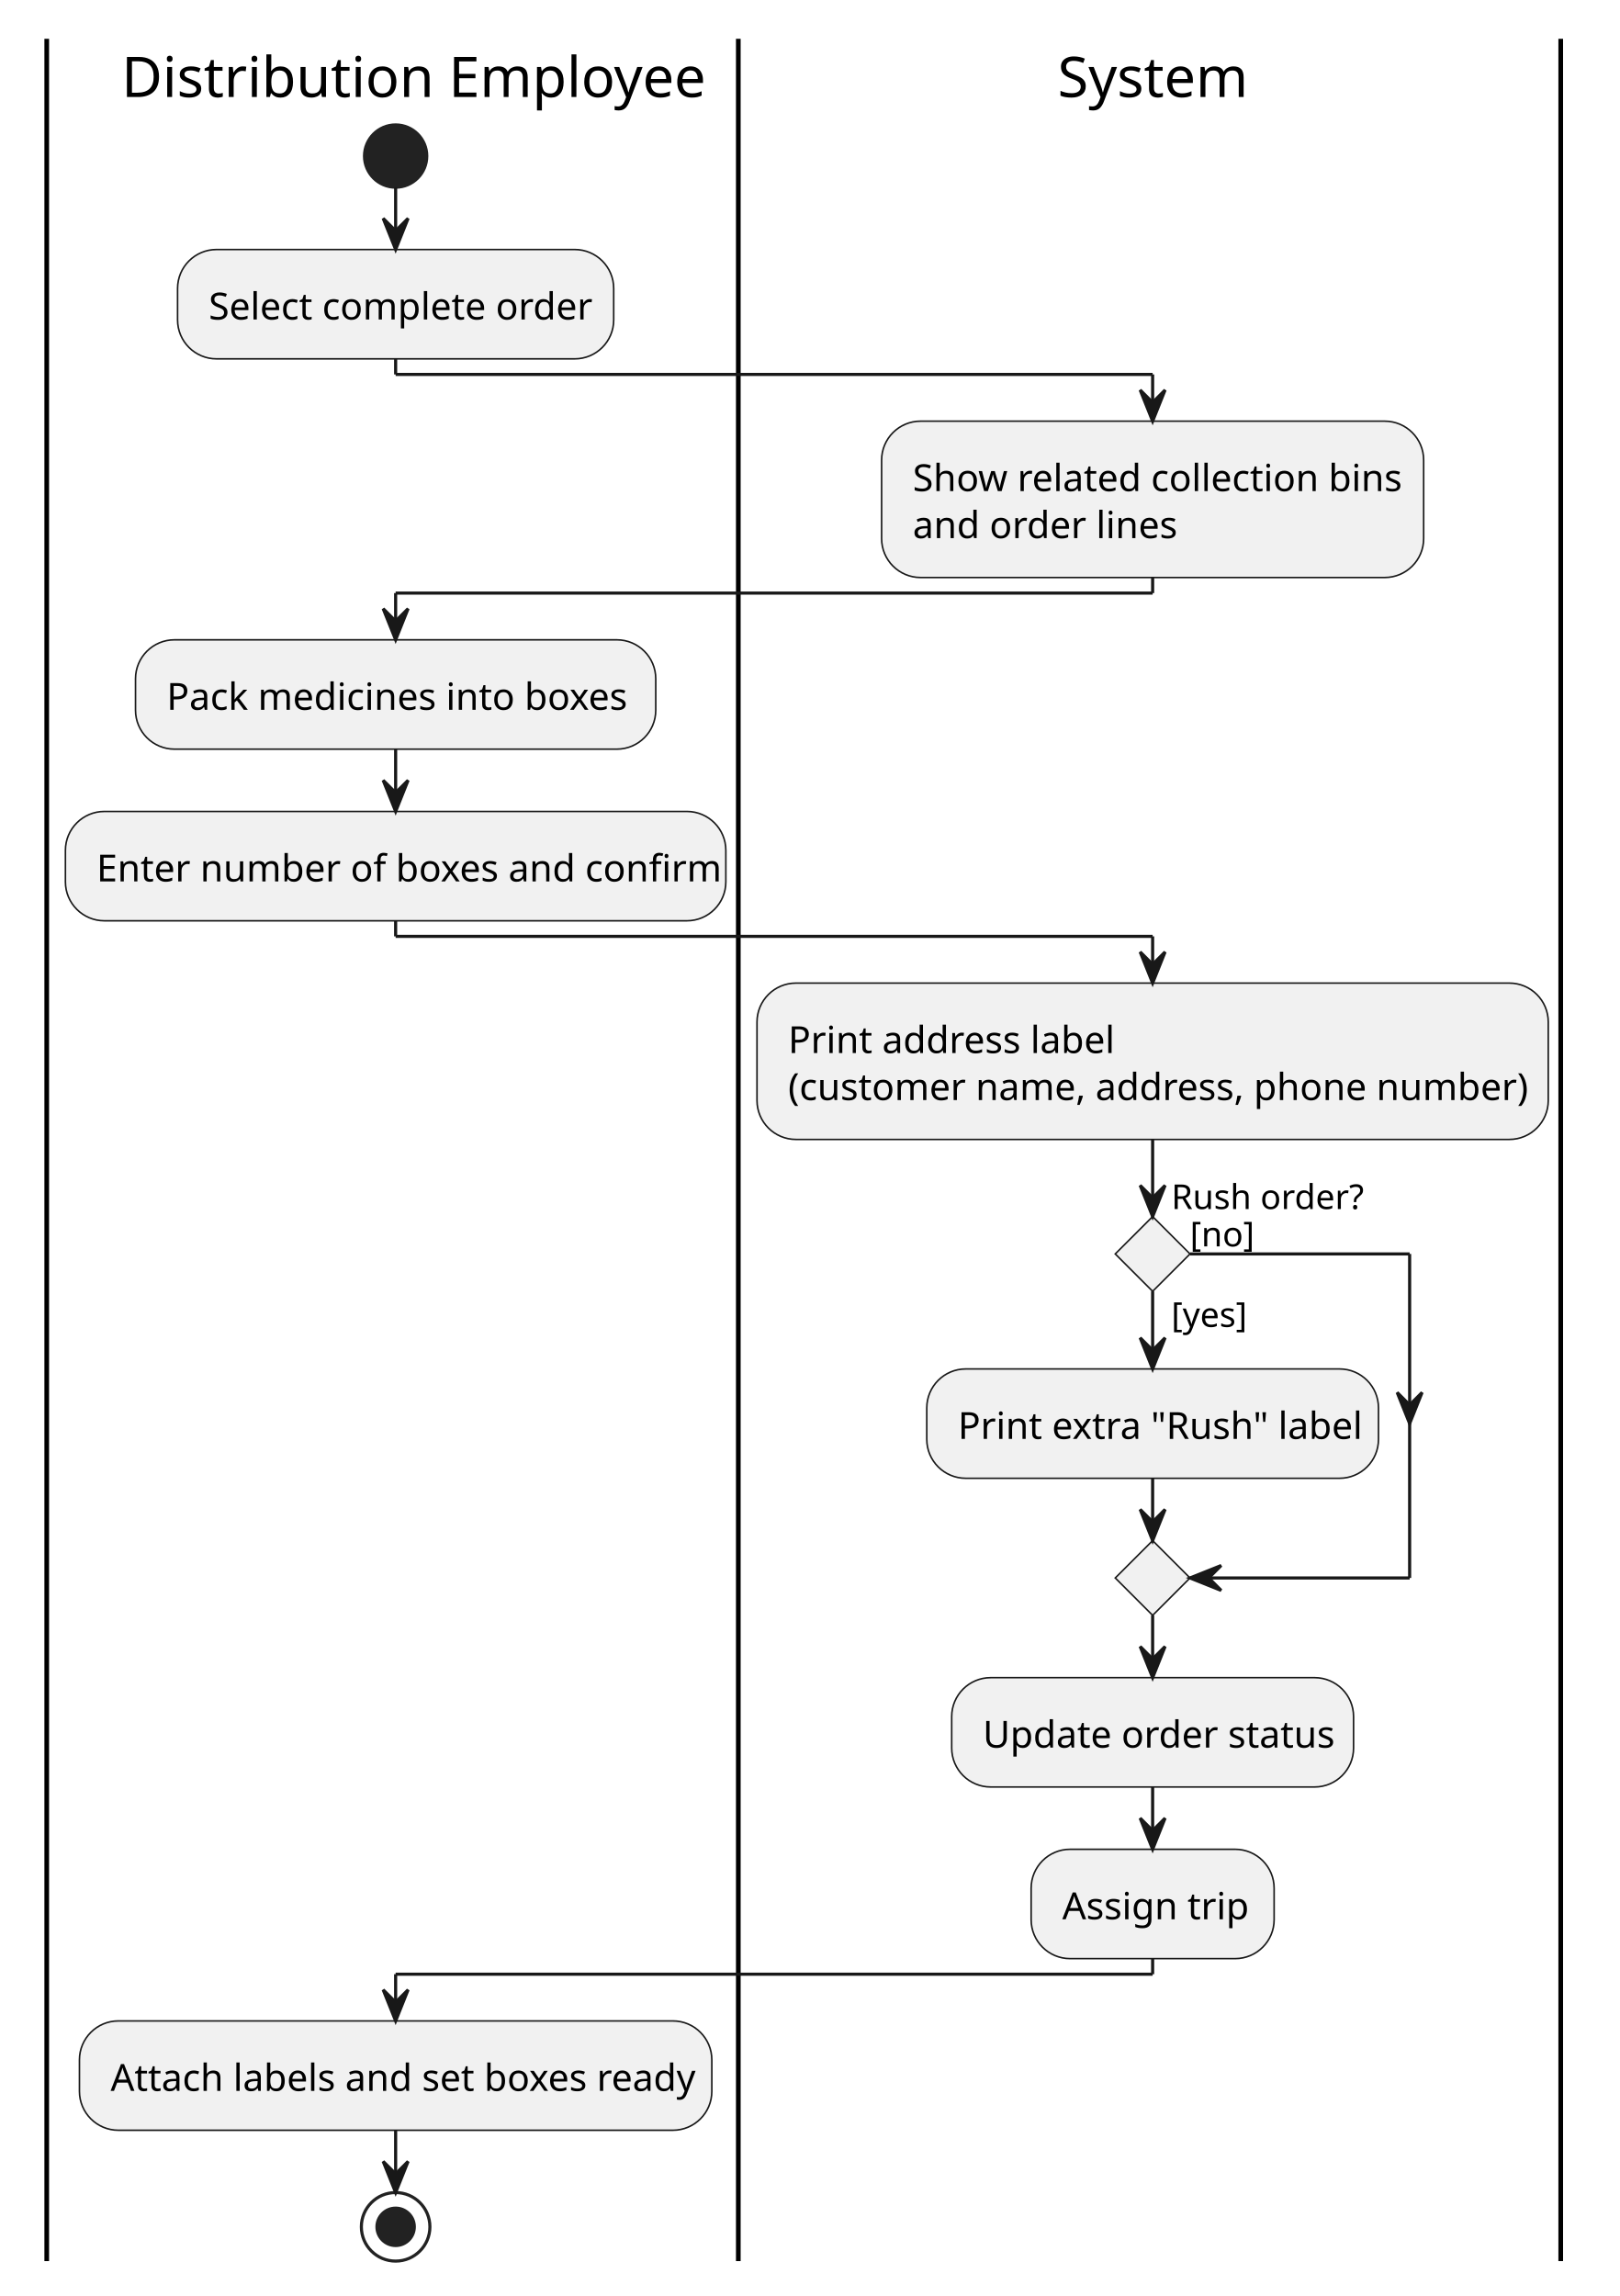
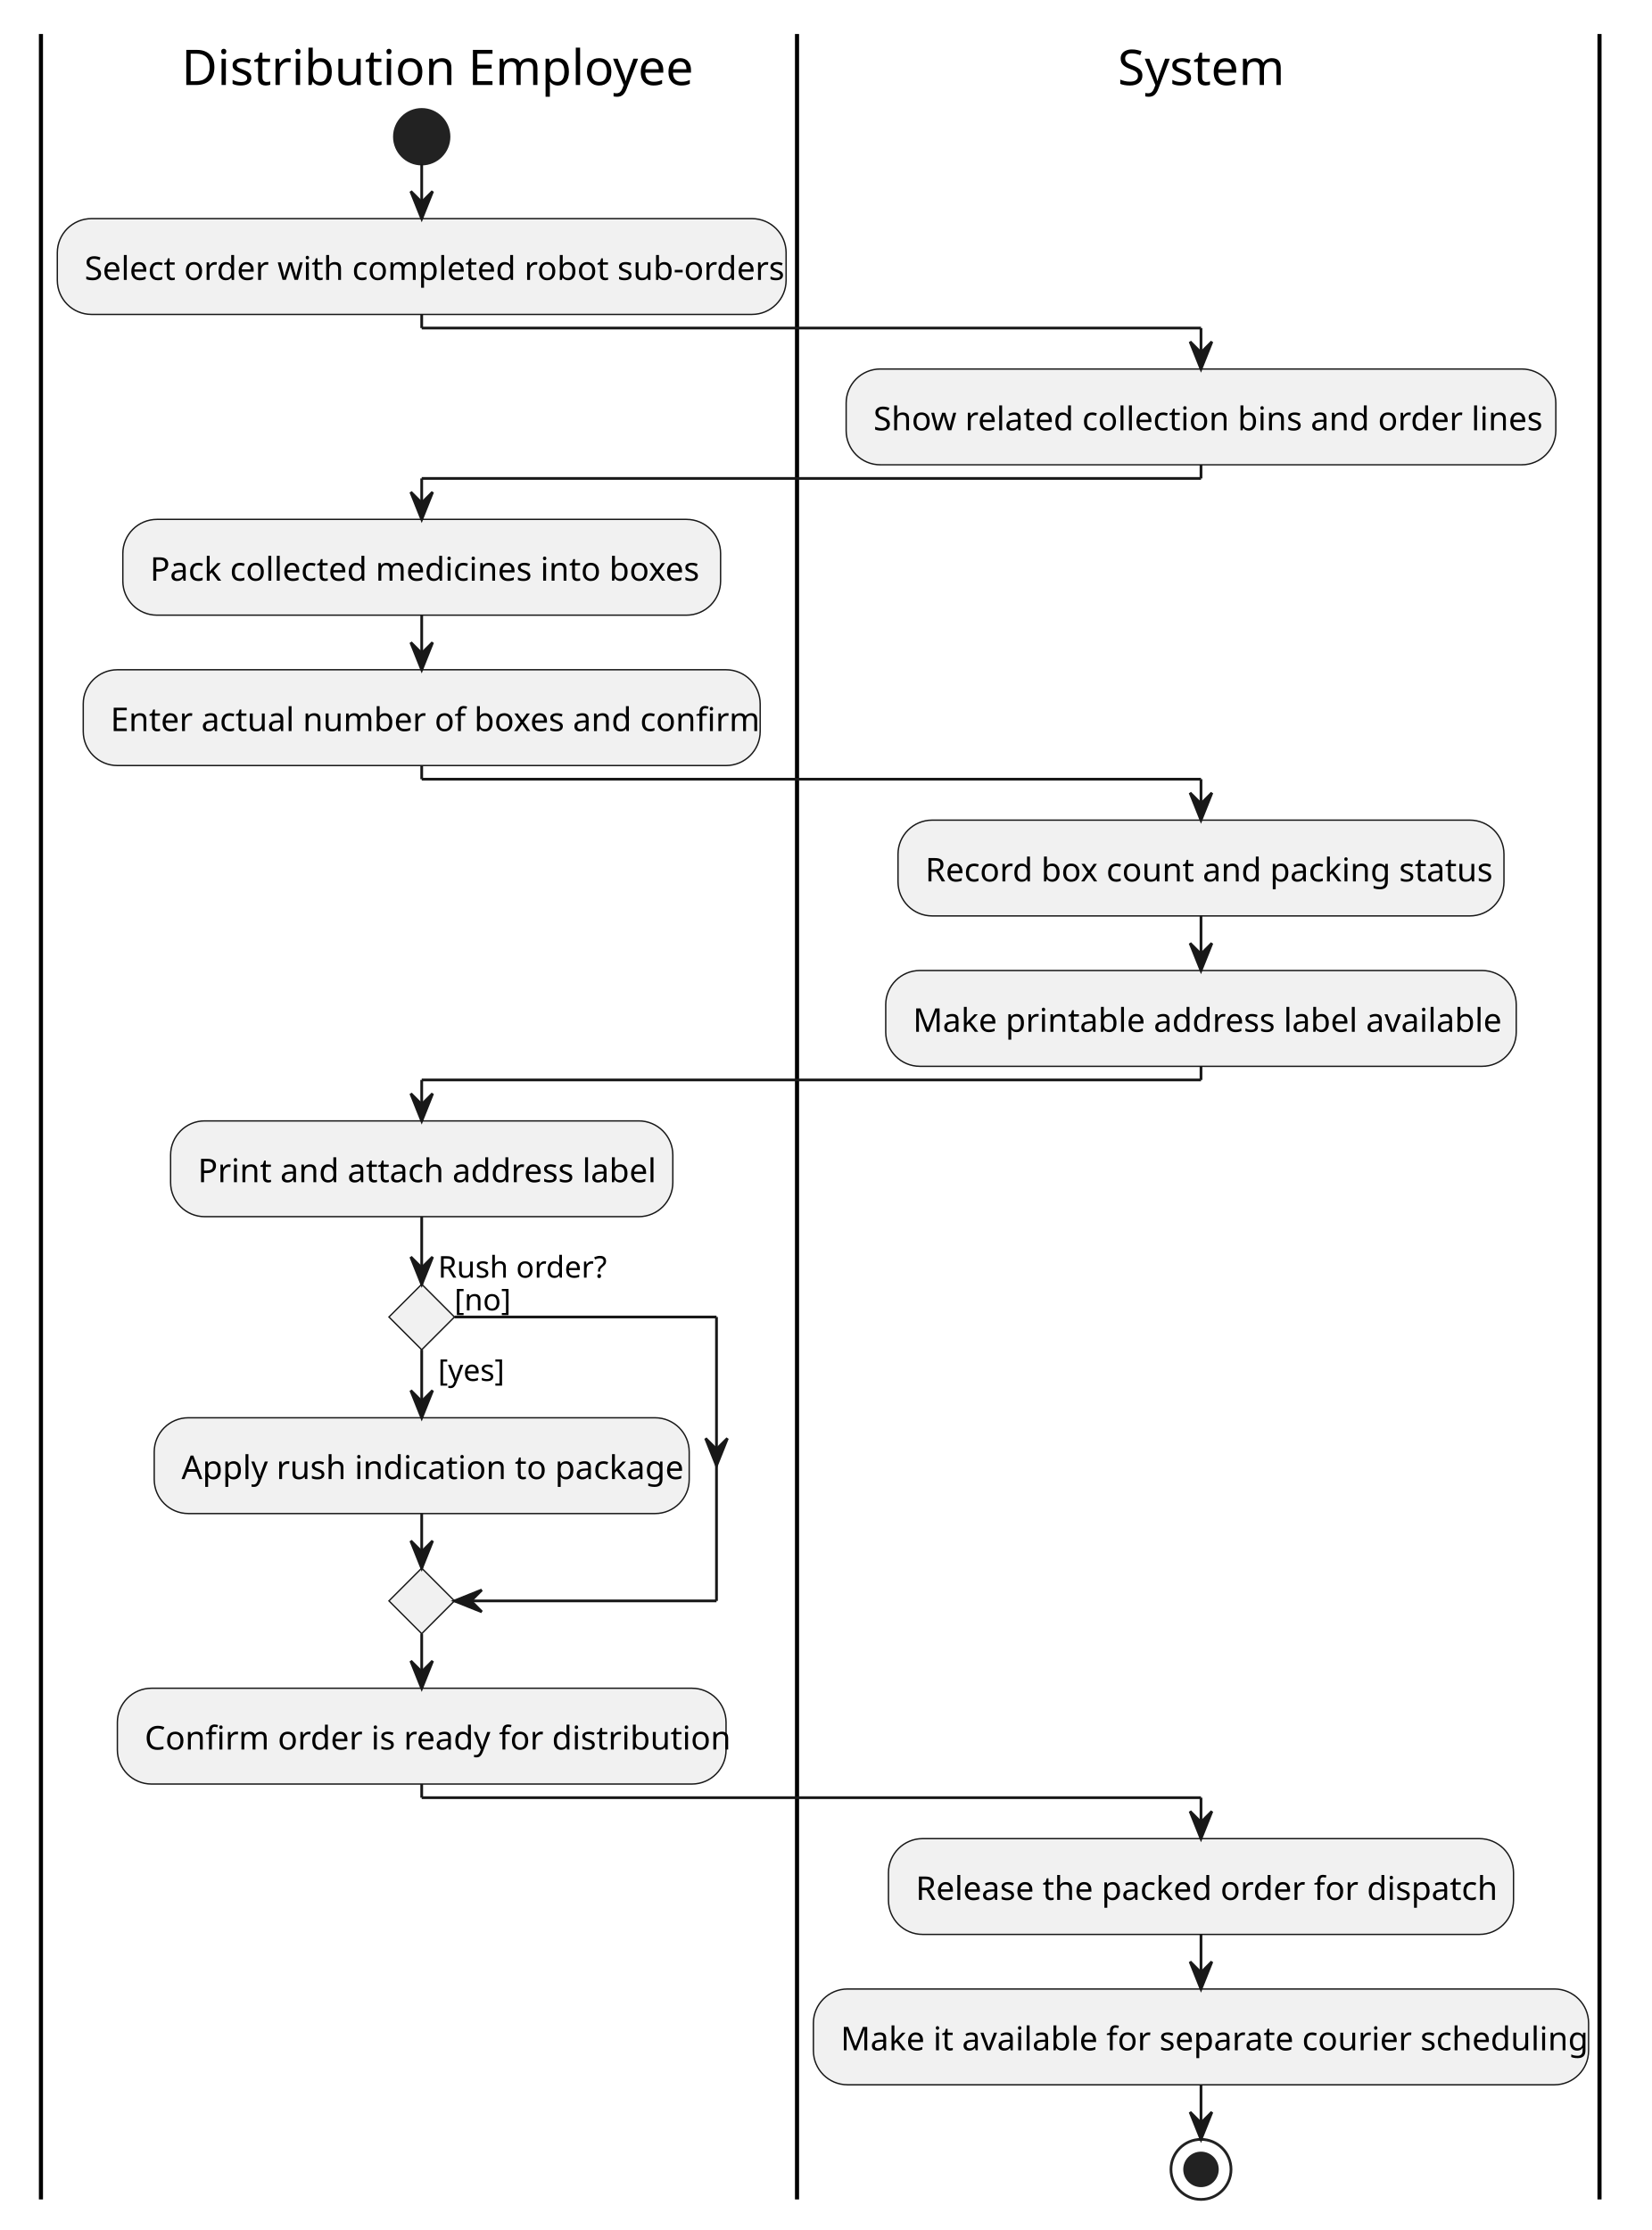
- <svg xmlns="http://www.w3.org/2000/svg" contentStyleType="text/css" height="737px" preserveAspectRatio="none" style="width:520px;height:737px;background:#FFFFFF;" version="1.1" viewBox="0 0 520 737" width="520px" zoomAndPan="magnify">
+ <svg xmlns="http://www.w3.org/2000/svg" contentStyleType="text/css" height="817px" preserveAspectRatio="none" style="width:605px;height:817px;background:#FFFFFF;" version="1.1" viewBox="0 0 605 817" width="605px" zoomAndPan="magnify">
  <defs />
  <g>
-     <rect fill="none" height="22.641" style="stroke:none;stroke-width:1.0;" width="487.5" x="15" y="12.455" />
-     <ellipse cx="127" cy="50.096" fill="#222222" rx="10" ry="10" style="stroke:#222222;stroke-width:1.0;" />
-     <rect fill="#F1F1F1" height="35.094" rx="12.5" ry="12.5" style="stroke:#181818;stroke-width:0.5;" width="140" x="57" y="80.096" />
-     <text fill="#000000" font-family="sans-serif" font-size="12" lengthAdjust="spacing" textLength="120" x="67" y="102.553">Select complete order</text>
-     <rect fill="#F1F1F1" height="35.094" rx="12.5" ry="12.5" style="stroke:#181818;stroke-width:0.5;" width="167" x="43.5" y="205.377" />
-     <text fill="#000000" font-family="sans-serif" font-size="12" lengthAdjust="spacing" textLength="147" x="53.5" y="227.834">Pack medicines into boxes</text>
-     <rect fill="#F1F1F1" height="35.094" rx="12.5" ry="12.5" style="stroke:#181818;stroke-width:0.5;" width="212" x="21" y="260.471" />
-     <text fill="#000000" font-family="sans-serif" font-size="12" lengthAdjust="spacing" textLength="192" x="31" y="282.928">Enter number of boxes and confirm</text>
-     <rect fill="#F1F1F1" height="35.094" rx="12.5" ry="12.5" style="stroke:#181818;stroke-width:0.5;" width="203" x="25.5" y="648.704" />
-     <text fill="#000000" font-family="sans-serif" font-size="12" lengthAdjust="spacing" textLength="183" x="35.5" y="671.161">Attach labels and set boxes ready</text>
-     <ellipse cx="127" cy="714.798" fill="none" rx="11" ry="11" style="stroke:#222222;stroke-width:1.0;" />
-     <ellipse cx="127" cy="714.798" fill="#222222" rx="6" ry="6" style="stroke:#222222;stroke-width:1.0;" />
-     <line style="stroke:#000000;stroke-width:1.5;" x1="15" x2="15" y1="12.455" y2="725.798" />
-     <rect fill="#F1F1F1" height="50.188" rx="12.5" ry="12.5" style="stroke:#181818;stroke-width:0.5;" width="174" x="283" y="135.19" />
-     <text fill="#000000" font-family="sans-serif" font-size="12" lengthAdjust="spacing" textLength="154" x="293" y="157.647">Show related collection bins</text>
-     <text fill="#000000" font-family="sans-serif" font-size="12" lengthAdjust="spacing" textLength="83" x="293" y="172.74">and order lines</text>
-     <rect fill="#F1F1F1" height="50.188" rx="12.5" ry="12.5" style="stroke:#181818;stroke-width:0.5;" width="254" x="243" y="315.565" />
-     <text fill="#000000" font-family="sans-serif" font-size="12" lengthAdjust="spacing" textLength="104" x="253" y="338.022">Print address label</text>
-     <text fill="#000000" font-family="sans-serif" font-size="12" lengthAdjust="spacing" textLength="234" x="253" y="353.115">(customer name, address, phone number)</text>
-     <rect fill="#F1F1F1" height="35.094" rx="12.5" ry="12.5" style="stroke:#181818;stroke-width:0.5;" width="145" x="297.5" y="439.423" />
-     <text fill="#000000" font-family="sans-serif" font-size="12" lengthAdjust="spacing" textLength="125" x="307.5" y="461.88">Print extra "Rush" label</text>
-     <polygon fill="#F1F1F1" points="370,390.505,382,402.505,370,414.505,358,402.505,370,390.505" style="stroke:#181818;stroke-width:0.5;" />
-     <text fill="#000000" font-family="sans-serif" font-size="11" lengthAdjust="spacing" textLength="60" x="376" y="388.088">Rush order?</text>
-     <text fill="#000000" font-family="sans-serif" font-size="11" lengthAdjust="spacing" textLength="24" x="376" y="425.924">[yes]</text>
-     <text fill="#000000" font-family="sans-serif" font-size="11" lengthAdjust="spacing" textLength="18" x="382" y="400.088">[no]</text>
-     <polygon fill="#F1F1F1" points="370,494.517,382,506.517,370,518.517,358,506.517,370,494.517" style="stroke:#181818;stroke-width:0.5;" />
-     <rect fill="#F1F1F1" height="35.094" rx="12.5" ry="12.5" style="stroke:#181818;stroke-width:0.5;" width="129" x="305.5" y="538.517" />
-     <text fill="#000000" font-family="sans-serif" font-size="12" lengthAdjust="spacing" textLength="109" x="315.5" y="560.974">Update order status</text>
-     <rect fill="#F1F1F1" height="35.094" rx="12.5" ry="12.5" style="stroke:#181818;stroke-width:0.5;" width="78" x="331" y="593.61" />
-     <text fill="#000000" font-family="sans-serif" font-size="12" lengthAdjust="spacing" textLength="58" x="341" y="616.067">Assign trip</text>
-     <line style="stroke:#000000;stroke-width:1.5;" x1="237" x2="237" y1="12.455" y2="725.798" />
-     <line style="stroke:#000000;stroke-width:1.5;" x1="501" x2="501" y1="12.455" y2="725.798" />
-     <line style="stroke:#181818;stroke-width:1.0;" x1="127" x2="127" y1="60.096" y2="80.096" />
-     <polygon fill="#181818" points="123,70.096,127,80.096,131,70.096,127,74.096" style="stroke:#181818;stroke-width:1.0;" />
-     <line style="stroke:#181818;stroke-width:1.0;" x1="127" x2="127" y1="240.471" y2="260.471" />
-     <polygon fill="#181818" points="123,250.471,127,260.471,131,250.471,127,254.471" style="stroke:#181818;stroke-width:1.0;" />
-     <line style="stroke:#181818;stroke-width:1.0;" x1="127" x2="127" y1="683.798" y2="703.798" />
-     <polygon fill="#181818" points="123,693.798,127,703.798,131,693.798,127,697.798" style="stroke:#181818;stroke-width:1.0;" />
-     <line style="stroke:#181818;stroke-width:1.0;" x1="370" x2="370" y1="414.505" y2="439.423" />
-     <polygon fill="#181818" points="366,429.423,370,439.423,374,429.423,370,433.423" style="stroke:#181818;stroke-width:1.0;" />
-     <line style="stroke:#181818;stroke-width:1.0;" x1="382" x2="452.5" y1="402.505" y2="402.505" />
-     <polygon fill="#181818" points="448.5,446.97,452.5,456.97,456.5,446.97,452.5,450.97" style="stroke:#181818;stroke-width:1.0;" />
-     <line style="stroke:#181818;stroke-width:1.0;" x1="452.5" x2="452.5" y1="402.505" y2="506.517" />
-     <line style="stroke:#181818;stroke-width:1.0;" x1="452.5" x2="382" y1="506.517" y2="506.517" />
-     <polygon fill="#181818" points="392,502.517,382,506.517,392,510.517,388,506.517" style="stroke:#181818;stroke-width:1.0;" />
-     <line style="stroke:#181818;stroke-width:1.0;" x1="370" x2="370" y1="474.517" y2="494.517" />
-     <polygon fill="#181818" points="366,484.517,370,494.517,374,484.517,370,488.517" style="stroke:#181818;stroke-width:1.0;" />
-     <line style="stroke:#181818;stroke-width:1.0;" x1="370" x2="370" y1="365.752" y2="390.505" />
-     <polygon fill="#181818" points="366,380.505,370,390.505,374,380.505,370,384.505" style="stroke:#181818;stroke-width:1.0;" />
-     <line style="stroke:#181818;stroke-width:1.0;" x1="370" x2="370" y1="518.517" y2="538.517" />
-     <polygon fill="#181818" points="366,528.517,370,538.517,374,528.517,370,532.517" style="stroke:#181818;stroke-width:1.0;" />
-     <line style="stroke:#181818;stroke-width:1.0;" x1="370" x2="370" y1="573.61" y2="593.61" />
-     <polygon fill="#181818" points="366,583.61,370,593.61,374,583.61,370,587.61" style="stroke:#181818;stroke-width:1.0;" />
-     <line style="stroke:#181818;stroke-width:1.0;" x1="127" x2="127" y1="115.189" y2="120.189" />
-     <line style="stroke:#181818;stroke-width:1.0;" x1="127" x2="370" y1="120.189" y2="120.189" />
-     <line style="stroke:#181818;stroke-width:1.0;" x1="370" x2="370" y1="120.189" y2="135.19" />
-     <polygon fill="#181818" points="366,125.189,370,135.19,374,125.189,370,129.19" style="stroke:#181818;stroke-width:1.0;" />
-     <line style="stroke:#181818;stroke-width:1.0;" x1="370" x2="370" y1="185.377" y2="190.377" />
-     <line style="stroke:#181818;stroke-width:1.0;" x1="370" x2="127" y1="190.377" y2="190.377" />
-     <line style="stroke:#181818;stroke-width:1.0;" x1="127" x2="127" y1="190.377" y2="205.377" />
-     <polygon fill="#181818" points="123,195.377,127,205.377,131,195.377,127,199.377" style="stroke:#181818;stroke-width:1.0;" />
-     <line style="stroke:#181818;stroke-width:1.0;" x1="127" x2="127" y1="295.565" y2="300.565" />
-     <line style="stroke:#181818;stroke-width:1.0;" x1="127" x2="370" y1="300.565" y2="300.565" />
-     <line style="stroke:#181818;stroke-width:1.0;" x1="370" x2="370" y1="300.565" y2="315.565" />
-     <polygon fill="#181818" points="366,305.565,370,315.565,374,305.565,370,309.565" style="stroke:#181818;stroke-width:1.0;" />
-     <line style="stroke:#181818;stroke-width:1.0;" x1="370" x2="370" y1="628.704" y2="633.704" />
-     <line style="stroke:#181818;stroke-width:1.0;" x1="370" x2="127" y1="633.704" y2="633.704" />
-     <line style="stroke:#181818;stroke-width:1.0;" x1="127" x2="127" y1="633.704" y2="648.704" />
-     <polygon fill="#181818" points="123,638.704,127,648.704,131,638.704,127,642.704" style="stroke:#181818;stroke-width:1.0;" />
-     <text fill="#000000" font-family="sans-serif" font-size="18" lengthAdjust="spacing" textLength="174" x="39" y="31.141">Distribution Employee</text>
-     <text fill="#000000" font-family="sans-serif" font-size="18" lengthAdjust="spacing" textLength="59" x="339.5" y="31.141">System</text>
+     <rect fill="none" height="22.641" style="stroke:none;stroke-width:1.0;" width="572.5" x="15" y="12.455" />
+     <ellipse cx="154.5" cy="50.096" fill="#222222" rx="10" ry="10" style="stroke:#222222;stroke-width:1.0;" />
+     <rect fill="#F1F1F1" height="35.094" rx="12.5" ry="12.5" style="stroke:#181818;stroke-width:0.5;" width="267" x="21" y="80.096" />
+     <text fill="#000000" font-family="sans-serif" font-size="12" lengthAdjust="spacing" textLength="247" x="31" y="102.553">Select order with completed robot sub-orders</text>
+     <rect fill="#F1F1F1" height="35.094" rx="12.5" ry="12.5" style="stroke:#181818;stroke-width:0.5;" width="219" x="45" y="190.283" />
+     <text fill="#000000" font-family="sans-serif" font-size="12" lengthAdjust="spacing" textLength="199" x="55" y="212.74">Pack collected medicines into boxes</text>
+     <rect fill="#F1F1F1" height="35.094" rx="12.5" ry="12.5" style="stroke:#181818;stroke-width:0.5;" width="248" x="30.5" y="245.377" />
+     <text fill="#000000" font-family="sans-serif" font-size="12" lengthAdjust="spacing" textLength="228" x="40.5" y="267.834">Enter actual number of boxes and confirm</text>
+     <rect fill="#F1F1F1" height="35.094" rx="12.5" ry="12.5" style="stroke:#181818;stroke-width:0.5;" width="184" x="62.5" y="410.658" />
+     <text fill="#000000" font-family="sans-serif" font-size="12" lengthAdjust="spacing" textLength="164" x="72.5" y="433.115">Print and attach address label</text>
+     <rect fill="#F1F1F1" height="35.094" rx="12.5" ry="12.5" style="stroke:#181818;stroke-width:0.5;" width="196" x="56.5" y="519.423" />
+     <text fill="#000000" font-family="sans-serif" font-size="12" lengthAdjust="spacing" textLength="176" x="66.5" y="541.88">Apply rush indication to package</text>
+     <polygon fill="#F1F1F1" points="154.5,470.505,166.5,482.505,154.5,494.505,142.5,482.505,154.5,470.505" style="stroke:#181818;stroke-width:0.5;" />
+     <text fill="#000000" font-family="sans-serif" font-size="11" lengthAdjust="spacing" textLength="60" x="160.5" y="468.088">Rush order?</text>
+     <text fill="#000000" font-family="sans-serif" font-size="11" lengthAdjust="spacing" textLength="24" x="160.5" y="505.924">[yes]</text>
+     <text fill="#000000" font-family="sans-serif" font-size="11" lengthAdjust="spacing" textLength="18" x="166.5" y="480.088">[no]</text>
+     <polygon fill="#F1F1F1" points="154.5,574.517,166.5,586.517,154.5,598.517,142.5,586.517,154.5,574.517" style="stroke:#181818;stroke-width:0.5;" />
+     <rect fill="#F1F1F1" height="35.094" rx="12.5" ry="12.5" style="stroke:#181818;stroke-width:0.5;" width="223" x="43" y="618.517" />
+     <text fill="#000000" font-family="sans-serif" font-size="12" lengthAdjust="spacing" textLength="203" x="53" y="640.974">Confirm order is ready for distribution</text>
+     <line style="stroke:#000000;stroke-width:1.5;" x1="15" x2="15" y1="12.455" y2="805.798" />
+     <rect fill="#F1F1F1" height="35.094" rx="12.5" ry="12.5" style="stroke:#181818;stroke-width:0.5;" width="260" x="310" y="135.19" />
+     <text fill="#000000" font-family="sans-serif" font-size="12" lengthAdjust="spacing" textLength="240" x="320" y="157.647">Show related collection bins and order lines</text>
+     <rect fill="#F1F1F1" height="35.094" rx="12.5" ry="12.5" style="stroke:#181818;stroke-width:0.5;" width="222" x="329" y="300.471" />
+     <text fill="#000000" font-family="sans-serif" font-size="12" lengthAdjust="spacing" textLength="202" x="339" y="322.928">Record box count and packing status</text>
+     <rect fill="#F1F1F1" height="35.094" rx="12.5" ry="12.5" style="stroke:#181818;stroke-width:0.5;" width="231" x="324.5" y="355.565" />
+     <text fill="#000000" font-family="sans-serif" font-size="12" lengthAdjust="spacing" textLength="211" x="334.5" y="378.022">Make printable address label available</text>
+     <rect fill="#F1F1F1" height="35.094" rx="12.5" ry="12.5" style="stroke:#181818;stroke-width:0.5;" width="229" x="325.5" y="673.61" />
+     <text fill="#000000" font-family="sans-serif" font-size="12" lengthAdjust="spacing" textLength="209" x="335.5" y="696.067">Release the packed order for dispatch</text>
+     <rect fill="#F1F1F1" height="35.094" rx="12.5" ry="12.5" style="stroke:#181818;stroke-width:0.5;" width="284" x="298" y="728.704" />
+     <text fill="#000000" font-family="sans-serif" font-size="12" lengthAdjust="spacing" textLength="264" x="308" y="751.161">Make it available for separate courier scheduling</text>
+     <ellipse cx="440" cy="794.798" fill="none" rx="11" ry="11" style="stroke:#222222;stroke-width:1.0;" />
+     <ellipse cx="440" cy="794.798" fill="#222222" rx="6" ry="6" style="stroke:#222222;stroke-width:1.0;" />
+     <line style="stroke:#000000;stroke-width:1.5;" x1="292" x2="292" y1="12.455" y2="805.798" />
+     <line style="stroke:#000000;stroke-width:1.5;" x1="586" x2="586" y1="12.455" y2="805.798" />
+     <line style="stroke:#181818;stroke-width:1.0;" x1="154.5" x2="154.5" y1="60.096" y2="80.096" />
+     <polygon fill="#181818" points="150.5,70.096,154.5,80.096,158.5,70.096,154.5,74.096" style="stroke:#181818;stroke-width:1.0;" />
+     <line style="stroke:#181818;stroke-width:1.0;" x1="154.5" x2="154.5" y1="225.377" y2="245.377" />
+     <polygon fill="#181818" points="150.5,235.377,154.5,245.377,158.5,235.377,154.5,239.377" style="stroke:#181818;stroke-width:1.0;" />
+     <line style="stroke:#181818;stroke-width:1.0;" x1="154.5" x2="154.5" y1="494.505" y2="519.423" />
+     <polygon fill="#181818" points="150.5,509.423,154.5,519.423,158.5,509.423,154.5,513.423" style="stroke:#181818;stroke-width:1.0;" />
+     <line style="stroke:#181818;stroke-width:1.0;" x1="166.5" x2="262.5" y1="482.505" y2="482.505" />
+     <polygon fill="#181818" points="258.5,526.97,262.5,536.97,266.5,526.97,262.5,530.97" style="stroke:#181818;stroke-width:1.0;" />
+     <line style="stroke:#181818;stroke-width:1.0;" x1="262.5" x2="262.5" y1="482.505" y2="586.517" />
+     <line style="stroke:#181818;stroke-width:1.0;" x1="262.5" x2="166.5" y1="586.517" y2="586.517" />
+     <polygon fill="#181818" points="176.5,582.517,166.5,586.517,176.5,590.517,172.5,586.517" style="stroke:#181818;stroke-width:1.0;" />
+     <line style="stroke:#181818;stroke-width:1.0;" x1="154.5" x2="154.5" y1="554.517" y2="574.517" />
+     <polygon fill="#181818" points="150.5,564.517,154.5,574.517,158.5,564.517,154.5,568.517" style="stroke:#181818;stroke-width:1.0;" />
+     <line style="stroke:#181818;stroke-width:1.0;" x1="154.5" x2="154.5" y1="445.752" y2="470.505" />
+     <polygon fill="#181818" points="150.5,460.505,154.5,470.505,158.5,460.505,154.5,464.505" style="stroke:#181818;stroke-width:1.0;" />
+     <line style="stroke:#181818;stroke-width:1.0;" x1="154.5" x2="154.5" y1="598.517" y2="618.517" />
+     <polygon fill="#181818" points="150.5,608.517,154.5,618.517,158.5,608.517,154.5,612.517" style="stroke:#181818;stroke-width:1.0;" />
+     <line style="stroke:#181818;stroke-width:1.0;" x1="440" x2="440" y1="335.565" y2="355.565" />
+     <polygon fill="#181818" points="436,345.565,440,355.565,444,345.565,440,349.565" style="stroke:#181818;stroke-width:1.0;" />
+     <line style="stroke:#181818;stroke-width:1.0;" x1="440" x2="440" y1="708.704" y2="728.704" />
+     <polygon fill="#181818" points="436,718.704,440,728.704,444,718.704,440,722.704" style="stroke:#181818;stroke-width:1.0;" />
+     <line style="stroke:#181818;stroke-width:1.0;" x1="440" x2="440" y1="763.798" y2="783.798" />
+     <polygon fill="#181818" points="436,773.798,440,783.798,444,773.798,440,777.798" style="stroke:#181818;stroke-width:1.0;" />
+     <line style="stroke:#181818;stroke-width:1.0;" x1="154.5" x2="154.5" y1="115.189" y2="120.189" />
+     <line style="stroke:#181818;stroke-width:1.0;" x1="154.5" x2="440" y1="120.189" y2="120.189" />
+     <line style="stroke:#181818;stroke-width:1.0;" x1="440" x2="440" y1="120.189" y2="135.19" />
+     <polygon fill="#181818" points="436,125.189,440,135.19,444,125.189,440,129.19" style="stroke:#181818;stroke-width:1.0;" />
+     <line style="stroke:#181818;stroke-width:1.0;" x1="440" x2="440" y1="170.283" y2="175.283" />
+     <line style="stroke:#181818;stroke-width:1.0;" x1="440" x2="154.5" y1="175.283" y2="175.283" />
+     <line style="stroke:#181818;stroke-width:1.0;" x1="154.5" x2="154.5" y1="175.283" y2="190.283" />
+     <polygon fill="#181818" points="150.5,180.283,154.5,190.283,158.5,180.283,154.5,184.283" style="stroke:#181818;stroke-width:1.0;" />
+     <line style="stroke:#181818;stroke-width:1.0;" x1="154.5" x2="154.5" y1="280.471" y2="285.471" />
+     <line style="stroke:#181818;stroke-width:1.0;" x1="154.5" x2="440" y1="285.471" y2="285.471" />
+     <line style="stroke:#181818;stroke-width:1.0;" x1="440" x2="440" y1="285.471" y2="300.471" />
+     <polygon fill="#181818" points="436,290.471,440,300.471,444,290.471,440,294.471" style="stroke:#181818;stroke-width:1.0;" />
+     <line style="stroke:#181818;stroke-width:1.0;" x1="440" x2="440" y1="390.658" y2="395.658" />
+     <line style="stroke:#181818;stroke-width:1.0;" x1="440" x2="154.5" y1="395.658" y2="395.658" />
+     <line style="stroke:#181818;stroke-width:1.0;" x1="154.5" x2="154.5" y1="395.658" y2="410.658" />
+     <polygon fill="#181818" points="150.5,400.658,154.5,410.658,158.5,400.658,154.5,404.658" style="stroke:#181818;stroke-width:1.0;" />
+     <line style="stroke:#181818;stroke-width:1.0;" x1="154.5" x2="154.5" y1="653.61" y2="658.61" />
+     <line style="stroke:#181818;stroke-width:1.0;" x1="154.5" x2="440" y1="658.61" y2="658.61" />
+     <line style="stroke:#181818;stroke-width:1.0;" x1="440" x2="440" y1="658.61" y2="673.61" />
+     <polygon fill="#181818" points="436,663.61,440,673.61,444,663.61,440,667.61" style="stroke:#181818;stroke-width:1.0;" />
+     <text fill="#000000" font-family="sans-serif" font-size="18" lengthAdjust="spacing" textLength="174" x="66.5" y="31.141">Distribution Employee</text>
+     <text fill="#000000" font-family="sans-serif" font-size="18" lengthAdjust="spacing" textLength="59" x="409.5" y="31.141">System</text>
  </g>
</svg>
